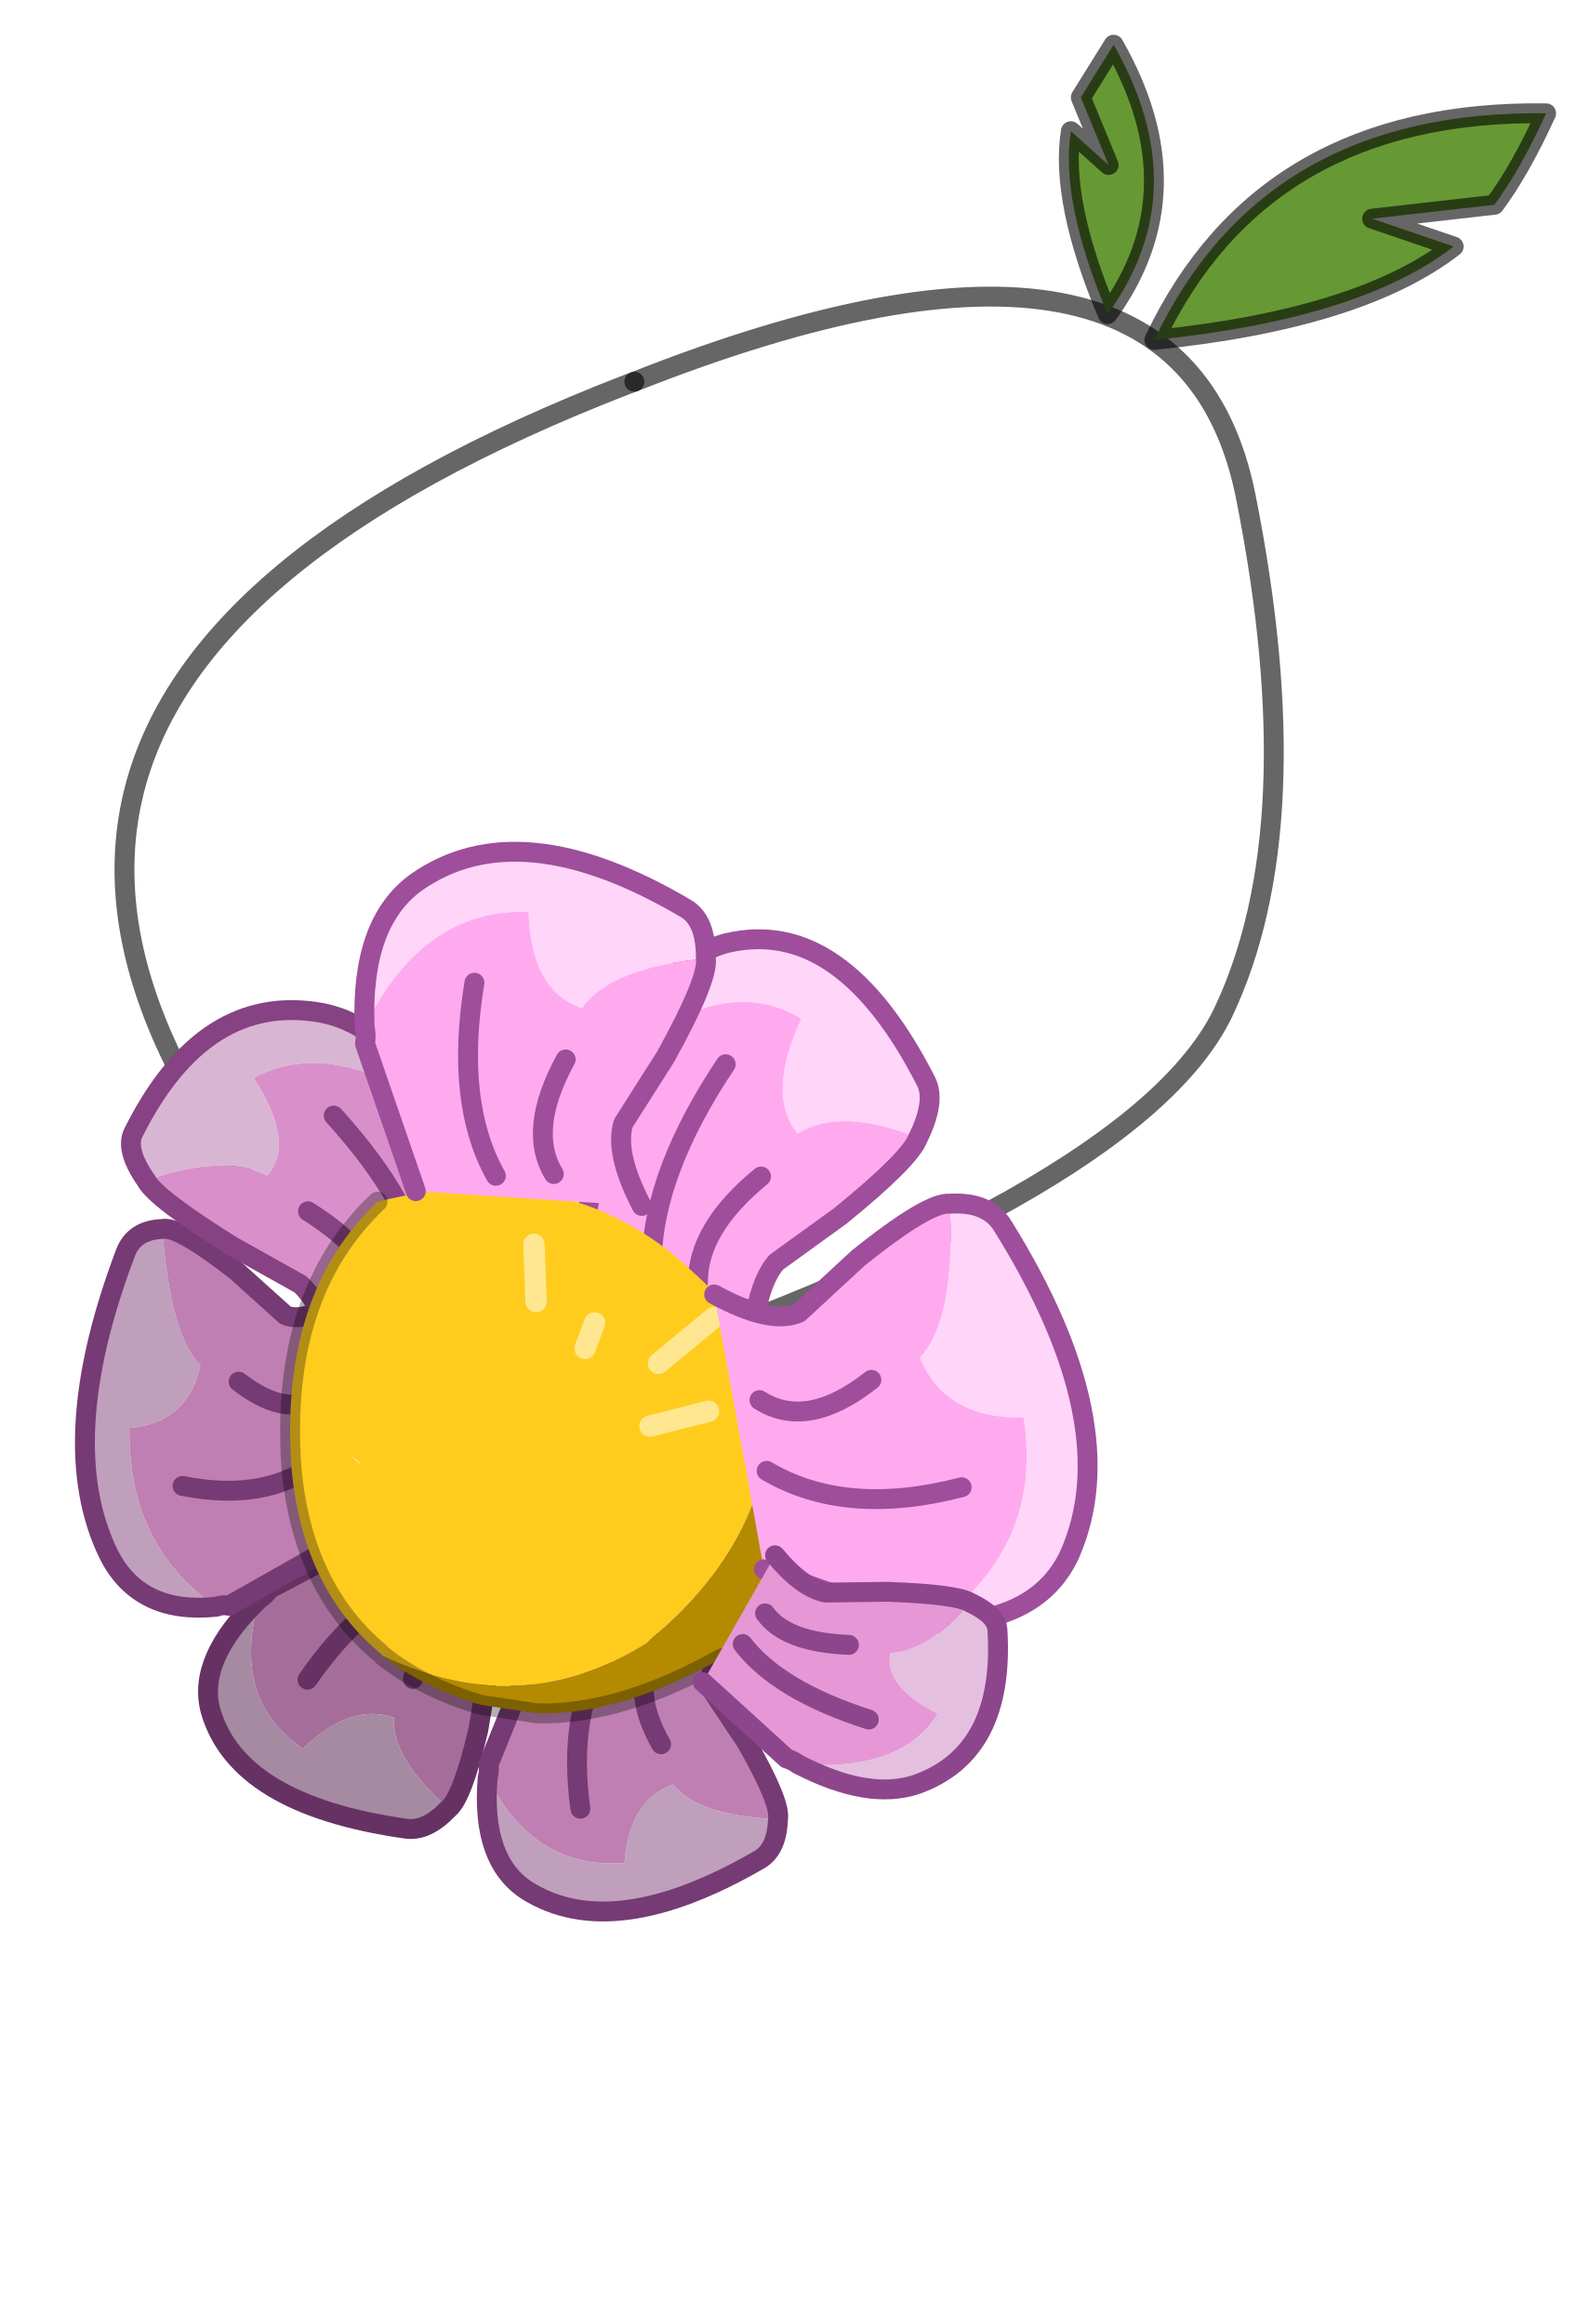
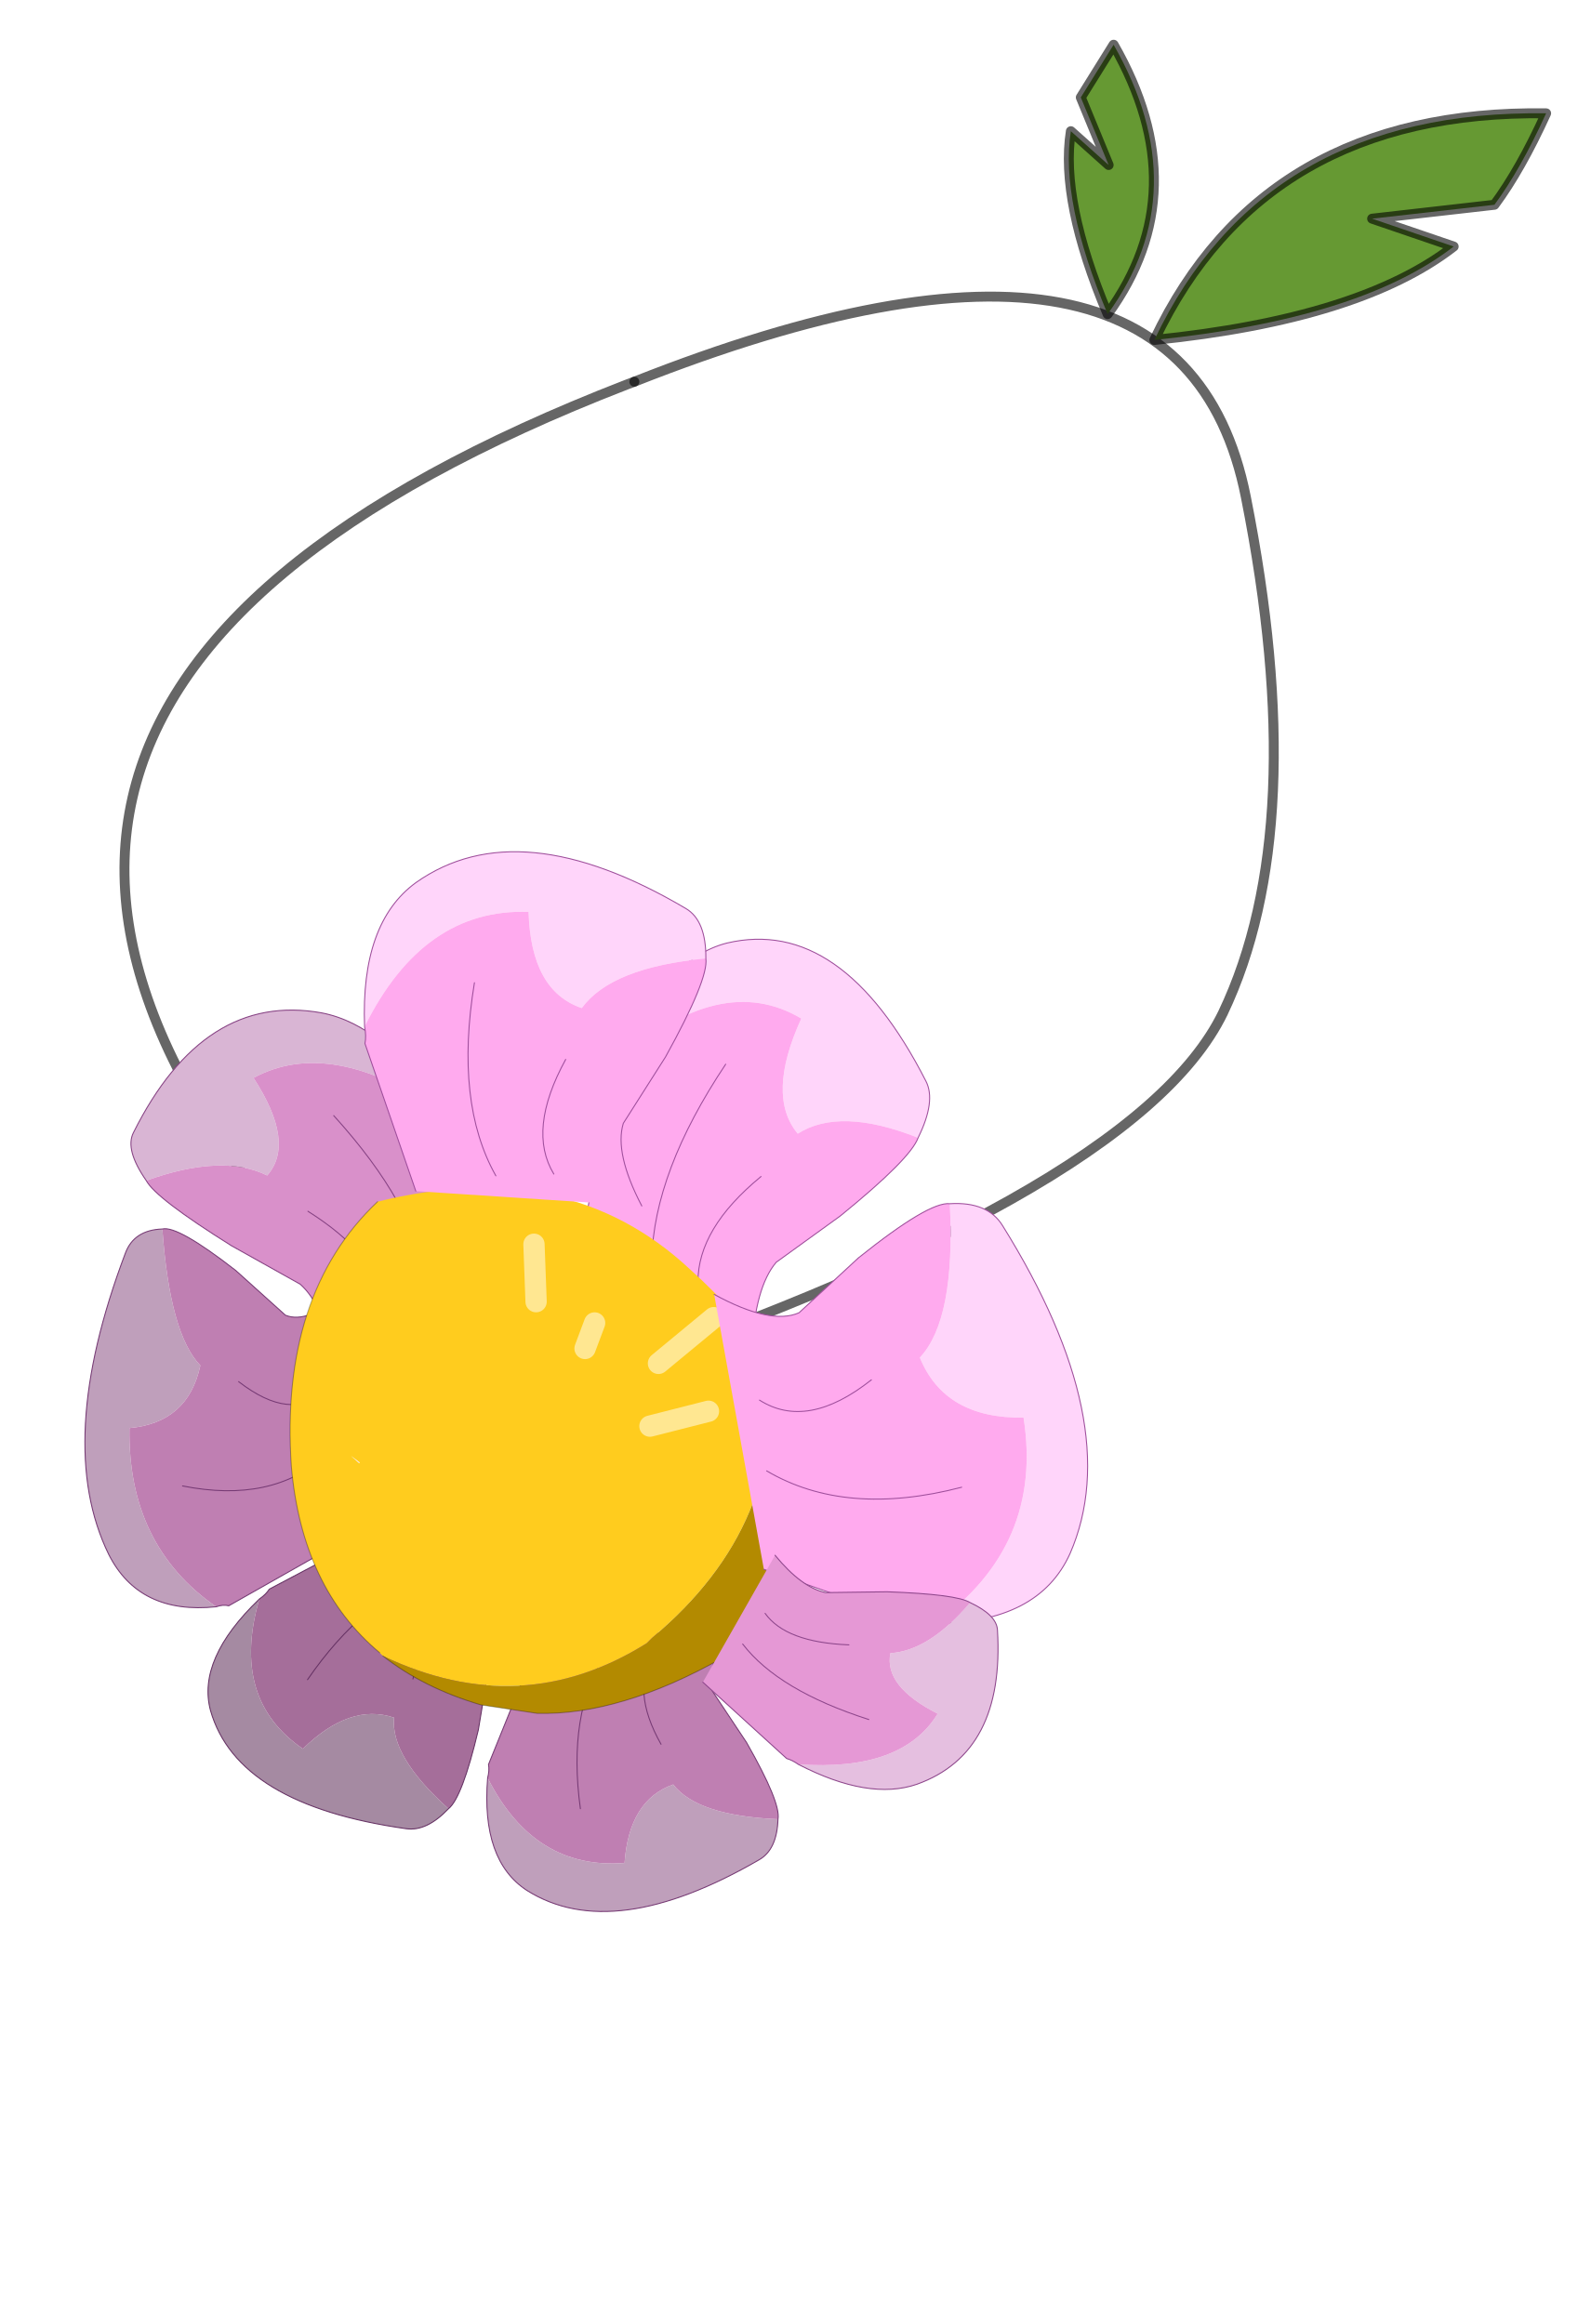
<svg xmlns="http://www.w3.org/2000/svg" xmlns:xlink="http://www.w3.org/1999/xlink" width="80.0" height="116.9" viewBox="235.1 150.0 80.0 116.9">
  <g transform="matrix(1, 0, 0, 1, 0, 0)">
    <use xlink:href="#object-0" width="58.3" height="55.6" transform="matrix(1, 0, 0, 1, 241.1, 164.65)" />
    <use xlink:href="#object-1" width="17.8" height="14.1" transform="matrix(-0.8634, 0.6451, 0.6254, 1.0832, 275.7, 193.95)" />
    <use xlink:href="#object-3" width="17.8" height="14.1" transform="matrix(0.1522, -0.8201, 1.1373, 0.2111, 244.6, 240)" />
    <use xlink:href="#object-5" width="17.8" height="14.1" transform="matrix(-0.4489, -0.7026, 1.0209, -0.5331, 263.5, 248.7)" />
    <use xlink:href="#object-7" width="17.8" height="14.1" transform="matrix(0.6808, 0.5898, 0.4451, -1.3229, 237.1, 225.7)" />
    <use xlink:href="#object-9" width="17.8" height="14.1" transform="matrix(0.9268, 0.5351, -0.5351, 0.9268, 246.9, 198.05)" />
    <use xlink:href="#object-11" width="24.25" height="24.7" transform="matrix(-1.0702, 0, 0, 1.0702, 275.65, 209.75)" />
    <use xlink:href="#object-13" width="17.8" height="14.1" transform="matrix(-0.5576, 0.9101, 1.1683, 0.6149, 258.4, 189.75)" />
    <use xlink:href="#object-15" width="17.8" height="14.1" transform="matrix(-0.8166, 0.7265, -0.791, -1.3944, 293.15, 225)" />
    <use xlink:href="#object-17" width="17.8" height="14.1" transform="matrix(-0.8346, 0, -0, -0.8346, 285.3, 240)" />
    <use xlink:href="#object-19" width="24.5" height="15.35" transform="matrix(1, 0, 0, 1, 288.6, 152)" />
  </g>
  <defs>
    <g transform="matrix(1, 0, 0, 1, -241.1, -164.65)" id="object-0">
-       <path fill="none" stroke="#000000" stroke-opacity="0.6" vector-effect="non-scaling-stroke" stroke-width="1" stroke-linecap="round" stroke-linejoin="round" d="M255.45 218.25Q222.5 186.45 266.6 169.35L267 169.2" />
-       <path fill="none" stroke="#000000" stroke-opacity="0.6" vector-effect="non-scaling-stroke" stroke-width="1" stroke-linecap="round" stroke-linejoin="round" d="M267 169.2Q294.45 158.35 297.75 175Q301.05 191.6 296.6 200.95Q292.1 210.25 262.75 220" />
+       <path fill="none" stroke="#000000" stroke-opacity="0.6" vector-effect="non-scaling-stroke" stroke-width="0.5" stroke-linecap="round" stroke-linejoin="round" d="M255.45 218.25Q222.5 186.45 266.6 169.35L267 169.2" />
+       <path fill="none" stroke="#000000" stroke-opacity="0.6" vector-effect="non-scaling-stroke" stroke-width="0.5" stroke-linecap="round" stroke-linejoin="round" d="M267 169.2Q294.45 158.35 297.75 175Q301.05 191.6 296.6 200.95Q292.1 210.25 262.75 220" />
    </g>
    <g transform="matrix(1, 0, 0, 1, 14, 12.1)" id="object-1">
      <use xlink:href="#object-2" width="17.8" height="14.1" transform="matrix(1, 0, 0, 1, -14, -12.1)" />
    </g>
    <g transform="matrix(1, 0, 0, 1, 14, 12.1)" id="object-2">
      <path fill-rule="evenodd" fill="#ffd5fa" stroke="none" d="M-1.95 -10.6Q-8.2 -11.05 -10.35 -7.55Q-7.1 -5.9 -7.5 -3.9Q-9.85 -3.75 -12.3 -0.85Q-13.9 -1.6 -13.95 -2.5Q-14.4 -9.9 -9.1 -11.8Q-6.2 -12.8 -1.95 -10.6" />
      <path fill-rule="evenodd" fill="#ffaaee" stroke="none" d="M-12.3 -0.85Q-9.85 -3.75 -7.5 -3.9Q-7.1 -5.9 -10.35 -7.55Q-8.2 -11.05 -1.95 -10.6Q-1.6 -10.35 -1.25 -10.25L3.8 -5.65L-0.55 2Q-2.15 0.05 -3.6 -0.25L-7.3 -0.2Q-11.5 -0.35 -12.3 -0.85" />
-       <path fill="none" stroke="#9e4e9b" vector-effect="non-scaling-stroke" stroke-width="1" stroke-linecap="round" stroke-linejoin="round" d="M-1.95 -10.6Q-6.2 -12.8 -9.1 -11.8Q-14.4 -9.9 -13.95 -2.5Q-13.9 -1.6 -12.3 -0.85Q-11.5 -0.35 -7.3 -0.2L-3.6 -0.25Q-2.15 0.05 -0.55 2M3.8 -5.65L-1.25 -10.25Q-1.6 -10.35 -1.95 -10.6" />
-       <path fill="none" stroke="#9e4e9b" vector-effect="non-scaling-stroke" stroke-width="1" stroke-linecap="round" stroke-linejoin="round" d="M-6.2 -7.9Q-0.75 -6.15 1.4 -3.35M0.05 -1.5Q-1.2 -3.25 -5 -3.4" />
+       <path fill="none" stroke="#9e4e9b" vector-effect="non-scaling-stroke" stroke-width="0.05" stroke-linecap="round" stroke-linejoin="round" d="M-1.95 -10.6Q-6.2 -12.8 -9.1 -11.8Q-14.4 -9.9 -13.95 -2.5Q-13.9 -1.6 -12.3 -0.85Q-11.5 -0.35 -7.3 -0.2L-3.6 -0.25Q-2.15 0.05 -0.55 2M3.8 -5.65L-1.25 -10.25Q-1.6 -10.35 -1.95 -10.6" />
+       <path fill="none" stroke="#9e4e9b" vector-effect="non-scaling-stroke" stroke-width="0.05" stroke-linecap="round" stroke-linejoin="round" d="M-6.2 -7.9Q-0.75 -6.15 1.4 -3.35M0.05 -1.5Q-1.2 -3.25 -5 -3.4" />
    </g>
    <g transform="matrix(1, 0, 0, 1, 14, 12.1)" id="object-3">
      <use xlink:href="#object-4" width="17.8" height="14.1" transform="matrix(1, 0, 0, 1, -14, -12.1)" />
    </g>
    <g transform="matrix(1, 0, 0, 1, 14, 12.1)" id="object-4">
      <path fill-rule="evenodd" fill="#a58aa2" stroke="none" d="M-1.95 -10.6Q-8.2 -11.05 -10.35 -7.55Q-7.1 -5.9 -7.5 -3.9Q-9.85 -3.75 -12.3 -0.85Q-13.9 -1.6 -13.95 -2.5Q-14.4 -9.9 -9.1 -11.8Q-6.2 -12.8 -1.95 -10.6" />
      <path fill-rule="evenodd" fill="#a56e9a" stroke="none" d="M-12.3 -0.85Q-9.85 -3.75 -7.5 -3.9Q-7.1 -5.9 -10.35 -7.55Q-8.2 -11.05 -1.95 -10.6Q-1.6 -10.35 -1.25 -10.25L3.8 -5.65L-0.55 2Q-2.15 0.05 -3.6 -0.25L-7.3 -0.2Q-11.5 -0.35 -12.3 -0.85" />
-       <path fill="none" stroke="#663264" vector-effect="non-scaling-stroke" stroke-width="1" stroke-linecap="round" stroke-linejoin="round" d="M-1.95 -10.6Q-6.2 -12.8 -9.1 -11.8Q-14.4 -9.9 -13.95 -2.5Q-13.9 -1.6 -12.3 -0.85Q-11.5 -0.35 -7.3 -0.2L-3.6 -0.25Q-2.15 0.05 -0.55 2M3.8 -5.65L-1.25 -10.25Q-1.6 -10.35 -1.95 -10.6" />
-       <path fill="none" stroke="#663264" vector-effect="non-scaling-stroke" stroke-width="1" stroke-linecap="round" stroke-linejoin="round" d="M-6.2 -7.9Q-0.75 -6.15 1.4 -3.35M0.05 -1.5Q-1.2 -3.25 -5 -3.4" />
+       <path fill="none" stroke="#663264" vector-effect="non-scaling-stroke" stroke-width="0.05" stroke-linecap="round" stroke-linejoin="round" d="M-1.95 -10.6Q-6.2 -12.8 -9.1 -11.8Q-14.4 -9.9 -13.95 -2.5Q-13.9 -1.6 -12.3 -0.85Q-11.5 -0.35 -7.3 -0.2L-3.6 -0.25Q-2.15 0.05 -0.55 2M3.8 -5.65L-1.25 -10.25Q-1.6 -10.35 -1.95 -10.6" />
+       <path fill="none" stroke="#663264" vector-effect="non-scaling-stroke" stroke-width="0.05" stroke-linecap="round" stroke-linejoin="round" d="M-6.2 -7.9Q-0.75 -6.15 1.4 -3.35M0.05 -1.5Q-1.2 -3.25 -5 -3.4" />
    </g>
    <g transform="matrix(1, 0, 0, 1, 14, 12.1)" id="object-5">
      <use xlink:href="#object-6" width="17.8" height="14.1" transform="matrix(1, 0, 0, 1, -14, -12.1)" />
    </g>
    <g transform="matrix(1, 0, 0, 1, 14, 12.1)" id="object-6">
      <path fill-rule="evenodd" fill="#bf9fbb" stroke="none" d="M-1.95 -10.6Q-8.2 -11.05 -10.35 -7.55Q-7.1 -5.9 -7.5 -3.9Q-9.85 -3.75 -12.3 -0.85Q-13.9 -1.6 -13.95 -2.5Q-14.4 -9.9 -9.1 -11.8Q-6.2 -12.8 -1.95 -10.6" />
      <path fill-rule="evenodd" fill="#bf7fb2" stroke="none" d="M-12.3 -0.85Q-9.85 -3.75 -7.5 -3.9Q-7.1 -5.9 -10.35 -7.55Q-8.2 -11.05 -1.95 -10.6Q-1.6 -10.35 -1.25 -10.25L3.8 -5.65L-0.55 2Q-2.15 0.05 -3.6 -0.25L-7.3 -0.2Q-11.5 -0.35 -12.3 -0.85" />
-       <path fill="none" stroke="#763a74" vector-effect="non-scaling-stroke" stroke-width="1" stroke-linecap="round" stroke-linejoin="round" d="M-1.95 -10.6Q-6.2 -12.8 -9.1 -11.8Q-14.4 -9.9 -13.95 -2.5Q-13.9 -1.6 -12.3 -0.85Q-11.5 -0.35 -7.3 -0.2L-3.6 -0.25Q-2.15 0.05 -0.55 2M3.8 -5.65L-1.25 -10.25Q-1.6 -10.35 -1.95 -10.6" />
-       <path fill="none" stroke="#763a74" vector-effect="non-scaling-stroke" stroke-width="1" stroke-linecap="round" stroke-linejoin="round" d="M-6.2 -7.9Q-0.75 -6.15 1.4 -3.35M0.05 -1.5Q-1.2 -3.25 -5 -3.4" />
+       <path fill="none" stroke="#763a74" vector-effect="non-scaling-stroke" stroke-width="0.05" stroke-linecap="round" stroke-linejoin="round" d="M-1.95 -10.6Q-6.2 -12.8 -9.1 -11.8Q-14.4 -9.9 -13.95 -2.5Q-13.9 -1.6 -12.3 -0.85Q-11.5 -0.35 -7.3 -0.2L-3.6 -0.25Q-2.15 0.05 -0.55 2M3.8 -5.65L-1.25 -10.25Q-1.6 -10.35 -1.95 -10.6" />
+       <path fill="none" stroke="#763a74" vector-effect="non-scaling-stroke" stroke-width="0.05" stroke-linecap="round" stroke-linejoin="round" d="M-6.2 -7.9Q-0.75 -6.15 1.4 -3.35M0.05 -1.5Q-1.2 -3.25 -5 -3.4" />
    </g>
    <g transform="matrix(1, 0, 0, 1, 14, 12.1)" id="object-7">
      <use xlink:href="#object-8" width="17.8" height="14.1" transform="matrix(1, 0, 0, 1, -14, -12.1)" />
    </g>
    <g transform="matrix(1, 0, 0, 1, 14, 12.1)" id="object-8">
      <path fill-rule="evenodd" fill="#bf9fbb" stroke="none" d="M-1.95 -10.6Q-8.2 -11.05 -10.35 -7.55Q-7.1 -5.9 -7.5 -3.9Q-9.85 -3.75 -12.3 -0.85Q-13.9 -1.6 -13.95 -2.5Q-14.4 -9.9 -9.1 -11.8Q-6.2 -12.8 -1.95 -10.6" />
      <path fill-rule="evenodd" fill="#bf7fb2" stroke="none" d="M-12.3 -0.85Q-9.85 -3.75 -7.5 -3.9Q-7.1 -5.9 -10.35 -7.55Q-8.2 -11.05 -1.95 -10.6Q-1.6 -10.35 -1.25 -10.25L3.8 -5.65L-0.55 2Q-2.15 0.05 -3.6 -0.25L-7.3 -0.2Q-11.5 -0.35 -12.3 -0.85" />
-       <path fill="none" stroke="#763a74" vector-effect="non-scaling-stroke" stroke-width="1" stroke-linecap="round" stroke-linejoin="round" d="M-1.95 -10.6Q-6.2 -12.8 -9.1 -11.8Q-14.4 -9.9 -13.95 -2.5Q-13.9 -1.6 -12.3 -0.85Q-11.5 -0.35 -7.3 -0.2L-3.6 -0.25Q-2.15 0.05 -0.55 2M3.8 -5.65L-1.25 -10.25Q-1.6 -10.35 -1.95 -10.6" />
-       <path fill="none" stroke="#763a74" vector-effect="non-scaling-stroke" stroke-width="1" stroke-linecap="round" stroke-linejoin="round" d="M-6.2 -7.9Q-0.75 -6.15 1.4 -3.35M0.05 -1.5Q-1.2 -3.25 -5 -3.4" />
+       <path fill="none" stroke="#763a74" vector-effect="non-scaling-stroke" stroke-width="0.05" stroke-linecap="round" stroke-linejoin="round" d="M-1.95 -10.6Q-6.2 -12.8 -9.1 -11.8Q-14.4 -9.9 -13.95 -2.5Q-13.9 -1.6 -12.3 -0.85Q-11.5 -0.35 -7.3 -0.2L-3.6 -0.25Q-2.15 0.05 -0.55 2M3.8 -5.65L-1.25 -10.25Q-1.6 -10.35 -1.95 -10.6" />
+       <path fill="none" stroke="#763a74" vector-effect="non-scaling-stroke" stroke-width="0.05" stroke-linecap="round" stroke-linejoin="round" d="M-6.2 -7.9Q-0.75 -6.15 1.4 -3.35M0.05 -1.5Q-1.2 -3.25 -5 -3.4" />
    </g>
    <g transform="matrix(1, 0, 0, 1, 14, 12.1)" id="object-9">
      <use xlink:href="#object-10" width="17.8" height="14.1" transform="matrix(1, 0, 0, 1, -14, -12.1)" />
    </g>
    <g transform="matrix(1, 0, 0, 1, 14, 12.1)" id="object-10">
      <path fill-rule="evenodd" fill="#d9b5d4" stroke="none" d="M-1.95 -10.6Q-8.2 -11.05 -10.35 -7.55Q-7.1 -5.9 -7.5 -3.9Q-9.85 -3.75 -12.3 -0.85Q-13.9 -1.6 -13.95 -2.5Q-14.4 -9.9 -9.1 -11.8Q-6.2 -12.8 -1.95 -10.6" />
      <path fill-rule="evenodd" fill="#d990ca" stroke="none" d="M-12.3 -0.85Q-9.85 -3.75 -7.5 -3.9Q-7.1 -5.9 -10.35 -7.55Q-8.2 -11.05 -1.95 -10.6Q-1.6 -10.35 -1.25 -10.25L3.8 -5.65L-0.55 2Q-2.15 0.05 -3.6 -0.25L-7.3 -0.2Q-11.5 -0.35 -12.3 -0.85" />
-       <path fill="none" stroke="#864283" vector-effect="non-scaling-stroke" stroke-width="1" stroke-linecap="round" stroke-linejoin="round" d="M-1.95 -10.6Q-6.2 -12.8 -9.1 -11.8Q-14.4 -9.9 -13.95 -2.5Q-13.9 -1.6 -12.3 -0.85Q-11.5 -0.35 -7.3 -0.2L-3.6 -0.25Q-2.15 0.05 -0.55 2M3.8 -5.65L-1.25 -10.25Q-1.6 -10.35 -1.95 -10.6" />
-       <path fill="none" stroke="#864283" vector-effect="non-scaling-stroke" stroke-width="1" stroke-linecap="round" stroke-linejoin="round" d="M-6.2 -7.9Q-0.75 -6.15 1.4 -3.35M0.05 -1.5Q-1.2 -3.25 -5 -3.4" />
+       <path fill="none" stroke="#864283" vector-effect="non-scaling-stroke" stroke-width="0.05" stroke-linecap="round" stroke-linejoin="round" d="M-1.95 -10.6Q-6.2 -12.8 -9.1 -11.8Q-14.4 -9.9 -13.95 -2.5Q-13.9 -1.6 -12.3 -0.85Q-11.5 -0.35 -7.3 -0.2L-3.6 -0.25Q-2.15 0.05 -0.55 2M3.8 -5.65L-1.25 -10.25Q-1.6 -10.35 -1.95 -10.6" />
+       <path fill="none" stroke="#864283" vector-effect="non-scaling-stroke" stroke-width="0.05" stroke-linecap="round" stroke-linejoin="round" d="M-6.2 -7.9Q-0.75 -6.15 1.4 -3.35M0.05 -1.5Q-1.2 -3.25 -5 -3.4" />
    </g>
    <g transform="matrix(1, 0, 0, 1, 12.15, 11.15)" id="object-11">
      <use xlink:href="#object-12" width="24.25" height="24.7" transform="matrix(1, 0, 0, 1, -12.15, -11.15)" />
    </g>
    <g transform="matrix(1, 0, 0, 1, 12.15, 11.15)" id="object-12">
      <path fill-rule="evenodd" fill="#ffcc1e" stroke="none" d="M0.65 -8.5L0.55 -5.8L0.65 -8.5M-10.35 -3.05Q-9.05 -5.2 -6.65 -7.35Q-0.9 -12.7 8 -10.5Q12.6 -6.15 12.05 1.95Q11.55 7.65 7.9 10.7L7.75 10.85Q1.25 13.95 -4.65 10.25L-4.9 10Q-11.35 4.6 -10.35 -3.05M-7.8 -5.05L-5.2 -2.9L-7.8 -5.05M-2.2 -4.8L-1.75 -3.6L-2.2 -4.8M9.25 1.45L8.85 1.75L8.85 1.8L9.25 1.45M-7.55 -0.65L-4.8 0.05L-7.55 -0.65" />
      <path fill-rule="evenodd" fill="#b38a00" stroke="none" d="M7.75 10.85Q5.85 12.35 3.15 13.15L0.5 13.55Q-3.4 13.65 -8.2 10.95Q-11.65 8.7 -12.15 3Q-12.35 0.05 -10.35 -3.05Q-11.35 4.6 -4.9 10L-4.65 10.25Q1.25 13.95 7.75 10.85" />
      <path fill-rule="evenodd" fill="#f9dfd0" stroke="none" d="M9.25 1.45L8.85 1.8L8.85 1.75L9.25 1.45" />
      <path fill="none" stroke="#ffe791" stroke-width="1" stroke-linecap="round" stroke-linejoin="round" d="M0.55 -5.8L0.65 -8.5" />
-       <path fill="none" stroke="#000000" stroke-opacity="0.302" vector-effect="non-scaling-stroke" stroke-width="1" stroke-linecap="round" stroke-linejoin="round" d="M8 -10.5Q12.6 -6.15 12.05 1.95Q11.55 7.65 7.9 10.7M7.75 10.85Q5.85 12.35 3.15 13.15L0.5 13.55Q-3.4 13.65 -8.2 10.95" />
+       <path fill="none" stroke="#000000" stroke-opacity="0.302" vector-effect="non-scaling-stroke" stroke-width="0.05" stroke-linecap="round" stroke-linejoin="round" d="M8 -10.5Q12.6 -6.15 12.05 1.95Q11.55 7.65 7.9 10.7M7.75 10.85Q5.85 12.35 3.15 13.15L0.5 13.55Q-3.4 13.65 -8.2 10.95" />
      <path fill="none" stroke="#ffe791" stroke-width="1" stroke-linecap="round" stroke-linejoin="round" d="M-5.2 -2.9L-7.8 -5.05M-1.75 -3.6L-2.2 -4.8M-4.8 0.05L-7.55 -0.65" />
    </g>
    <g transform="matrix(1, 0, 0, 1, 14, 12.1)" id="object-13">
      <use xlink:href="#object-14" width="17.8" height="14.1" transform="matrix(1, 0, 0, 1, -14, -12.1)" />
    </g>
    <g transform="matrix(1, 0, 0, 1, 14, 12.1)" id="object-14">
      <path fill-rule="evenodd" fill="#ffd5fa" stroke="none" d="M-1.95 -10.6Q-8.2 -11.05 -10.35 -7.55Q-7.1 -5.9 -7.5 -3.9Q-9.85 -3.75 -12.3 -0.85Q-13.9 -1.6 -13.95 -2.5Q-14.4 -9.9 -9.1 -11.8Q-6.2 -12.8 -1.95 -10.6" />
      <path fill-rule="evenodd" fill="#ffaaee" stroke="none" d="M-12.3 -0.85Q-9.85 -3.75 -7.5 -3.9Q-7.1 -5.9 -10.35 -7.55Q-8.2 -11.05 -1.95 -10.6Q-1.6 -10.35 -1.25 -10.25L3.8 -5.65L-0.55 2Q-2.15 0.05 -3.6 -0.25L-7.3 -0.2Q-11.5 -0.35 -12.3 -0.85" />
-       <path fill="none" stroke="#9e4e9b" vector-effect="non-scaling-stroke" stroke-width="1" stroke-linecap="round" stroke-linejoin="round" d="M-1.95 -10.6Q-6.2 -12.8 -9.1 -11.8Q-14.4 -9.9 -13.95 -2.5Q-13.9 -1.6 -12.3 -0.85Q-11.5 -0.35 -7.3 -0.2L-3.6 -0.25Q-2.15 0.05 -0.55 2M3.8 -5.65L-1.25 -10.25Q-1.6 -10.35 -1.95 -10.6" />
-       <path fill="none" stroke="#9e4e9b" vector-effect="non-scaling-stroke" stroke-width="1" stroke-linecap="round" stroke-linejoin="round" d="M-6.2 -7.9Q-0.75 -6.15 1.4 -3.35M0.05 -1.5Q-1.2 -3.25 -5 -3.4" />
+       <path fill="none" stroke="#9e4e9b" vector-effect="non-scaling-stroke" stroke-width="0.05" stroke-linecap="round" stroke-linejoin="round" d="M-1.95 -10.6Q-6.2 -12.8 -9.1 -11.8Q-14.4 -9.9 -13.95 -2.5Q-13.9 -1.6 -12.3 -0.85Q-11.5 -0.35 -7.3 -0.2L-3.6 -0.25Q-2.15 0.05 -0.55 2M3.8 -5.65L-1.25 -10.25Q-1.6 -10.35 -1.95 -10.6" />
+       <path fill="none" stroke="#9e4e9b" vector-effect="non-scaling-stroke" stroke-width="0.05" stroke-linecap="round" stroke-linejoin="round" d="M-6.2 -7.9Q-0.75 -6.15 1.4 -3.35M0.05 -1.5Q-1.2 -3.25 -5 -3.4" />
    </g>
    <g transform="matrix(1, 0, 0, 1, 14, 12.1)" id="object-15">
      <use xlink:href="#object-16" width="17.8" height="14.1" transform="matrix(1, 0, 0, 1, -14, -12.1)" />
    </g>
    <g transform="matrix(1, 0, 0, 1, 14, 12.1)" id="object-16">
      <path fill-rule="evenodd" fill="#ffd5fa" stroke="none" d="M-1.95 -10.6Q-8.2 -11.05 -10.35 -7.55Q-7.1 -5.9 -7.5 -3.9Q-9.85 -3.75 -12.3 -0.85Q-13.9 -1.6 -13.95 -2.5Q-14.4 -9.9 -9.1 -11.8Q-6.2 -12.8 -1.95 -10.6" />
      <path fill-rule="evenodd" fill="#ffaaee" stroke="none" d="M-12.3 -0.85Q-9.85 -3.75 -7.5 -3.9Q-7.1 -5.9 -10.35 -7.55Q-8.2 -11.05 -1.95 -10.6Q-1.6 -10.35 -1.25 -10.25L3.8 -5.65L-0.55 2Q-2.15 0.05 -3.6 -0.25L-7.3 -0.2Q-11.5 -0.35 -12.3 -0.85" />
-       <path fill="none" stroke="#9e4e9b" vector-effect="non-scaling-stroke" stroke-width="1" stroke-linecap="round" stroke-linejoin="round" d="M-1.95 -10.6Q-6.2 -12.8 -9.1 -11.8Q-14.4 -9.9 -13.95 -2.5Q-13.9 -1.6 -12.3 -0.85Q-11.5 -0.35 -7.3 -0.2L-3.6 -0.25Q-2.15 0.05 -0.55 2M3.8 -5.65L-1.25 -10.25Q-1.6 -10.35 -1.95 -10.6" />
-       <path fill="none" stroke="#9e4e9b" vector-effect="non-scaling-stroke" stroke-width="1" stroke-linecap="round" stroke-linejoin="round" d="M-6.2 -7.9Q-0.75 -6.15 1.4 -3.35M0.05 -1.5Q-1.2 -3.25 -5 -3.4" />
+       <path fill="none" stroke="#9e4e9b" vector-effect="non-scaling-stroke" stroke-width="0.05" stroke-linecap="round" stroke-linejoin="round" d="M-1.95 -10.6Q-6.2 -12.8 -9.1 -11.8Q-14.4 -9.9 -13.95 -2.5Q-13.9 -1.6 -12.3 -0.85Q-11.5 -0.35 -7.3 -0.2L-3.6 -0.25Q-2.15 0.05 -0.55 2M3.8 -5.65L-1.25 -10.25Q-1.6 -10.35 -1.95 -10.6" />
+       <path fill="none" stroke="#9e4e9b" vector-effect="non-scaling-stroke" stroke-width="0.05" stroke-linecap="round" stroke-linejoin="round" d="M-6.2 -7.9Q-0.75 -6.15 1.4 -3.35M0.05 -1.5Q-1.2 -3.25 -5 -3.4" />
    </g>
    <g transform="matrix(1, 0, 0, 1, 14, 12.1)" id="object-17">
      <use xlink:href="#object-18" width="17.8" height="14.1" transform="matrix(1, 0, 0, 1, -14, -12.1)" />
    </g>
    <g transform="matrix(1, 0, 0, 1, 14, 12.1)" id="object-18">
      <path fill-rule="evenodd" fill="#e5bfe0" stroke="none" d="M-1.95 -10.6Q-8.2 -11.05 -10.35 -7.55Q-7.1 -5.9 -7.5 -3.9Q-9.85 -3.75 -12.3 -0.85Q-13.9 -1.6 -13.95 -2.5Q-14.4 -9.9 -9.1 -11.8Q-6.2 -12.8 -1.95 -10.6" />
      <path fill-rule="evenodd" fill="#e598d5" stroke="none" d="M-12.3 -0.85Q-9.85 -3.75 -7.5 -3.9Q-7.1 -5.9 -10.35 -7.55Q-8.2 -11.05 -1.95 -10.6Q-1.6 -10.35 -1.25 -10.25L3.8 -5.65L-0.55 2Q-2.15 0.05 -3.6 -0.25L-7.3 -0.2Q-11.5 -0.35 -12.3 -0.85" />
-       <path fill="none" stroke="#8d468b" vector-effect="non-scaling-stroke" stroke-width="1" stroke-linecap="round" stroke-linejoin="round" d="M-1.95 -10.6Q-6.2 -12.8 -9.1 -11.8Q-14.4 -9.9 -13.95 -2.5Q-13.9 -1.6 -12.3 -0.85Q-11.5 -0.35 -7.3 -0.2L-3.6 -0.25Q-2.15 0.05 -0.55 2M3.8 -5.65L-1.25 -10.25Q-1.6 -10.35 -1.95 -10.6" />
-       <path fill="none" stroke="#8d468b" vector-effect="non-scaling-stroke" stroke-width="1" stroke-linecap="round" stroke-linejoin="round" d="M-6.2 -7.9Q-0.75 -6.15 1.4 -3.35M0.05 -1.5Q-1.2 -3.25 -5 -3.4" />
+       <path fill="none" stroke="#8d468b" vector-effect="non-scaling-stroke" stroke-width="0.05" stroke-linecap="round" stroke-linejoin="round" d="M-1.95 -10.6Q-6.2 -12.8 -9.1 -11.8Q-14.4 -9.9 -13.95 -2.5Q-13.9 -1.6 -12.3 -0.85Q-11.5 -0.35 -7.3 -0.2L-3.6 -0.25Q-2.15 0.05 -0.55 2M3.8 -5.65L-1.25 -10.25Q-1.6 -10.35 -1.95 -10.6" />
+       <path fill="none" stroke="#8d468b" vector-effect="non-scaling-stroke" stroke-width="0.05" stroke-linecap="round" stroke-linejoin="round" d="M-6.2 -7.9Q-0.75 -6.15 1.4 -3.35M0.05 -1.5Q-1.2 -3.25 -5 -3.4" />
    </g>
    <g transform="matrix(1, 0, 0, 1, -288.6, -152)" id="object-19">
      <path fill-rule="evenodd" fill="#669933" stroke="none" d="M310.25 160.3L304.1 161L308.2 162.4Q303.5 166.05 293.15 167.1Q298.65 155.5 312.85 155.7Q311.55 158.55 310.25 160.3" />
-       <path fill="none" stroke="#000000" stroke-opacity="0.6" vector-effect="non-scaling-stroke" stroke-width="1" stroke-linecap="round" stroke-linejoin="round" d="M310.25 160.3L304.1 161L308.2 162.4Q303.5 166.05 293.15 167.1Q298.65 155.5 312.85 155.7Q311.55 158.55 310.25 160.3" />
+       <path fill="none" stroke="#000000" stroke-opacity="0.6" vector-effect="non-scaling-stroke" stroke-width="0.5" stroke-linecap="round" stroke-linejoin="round" d="M310.25 160.3L304.1 161L308.2 162.4Q303.5 166.05 293.15 167.1Q298.65 155.5 312.85 155.7Q311.55 158.55 310.25 160.3" />
      <path fill-rule="evenodd" fill="#669933" stroke="none" d="M291.1 152.25L289.45 154.9L290.85 158.3L288.95 156.6Q288.4 160.1 290.8 165.8Q295.3 159.6 291.1 152.25" />
-       <path fill="none" stroke="#000000" stroke-opacity="0.6" vector-effect="non-scaling-stroke" stroke-width="1" stroke-linecap="round" stroke-linejoin="round" d="M291.1 152.25L289.45 154.9L290.85 158.3L288.95 156.6Q288.4 160.1 290.8 165.8Q295.3 159.6 291.1 152.25" />
+       <path fill="none" stroke="#000000" stroke-opacity="0.6" vector-effect="non-scaling-stroke" stroke-width="0.5" stroke-linecap="round" stroke-linejoin="round" d="M291.1 152.25L289.45 154.9L290.85 158.3L288.95 156.6Q288.4 160.1 290.8 165.8Q295.3 159.6 291.1 152.25" />
    </g>
  </defs>
</svg>
